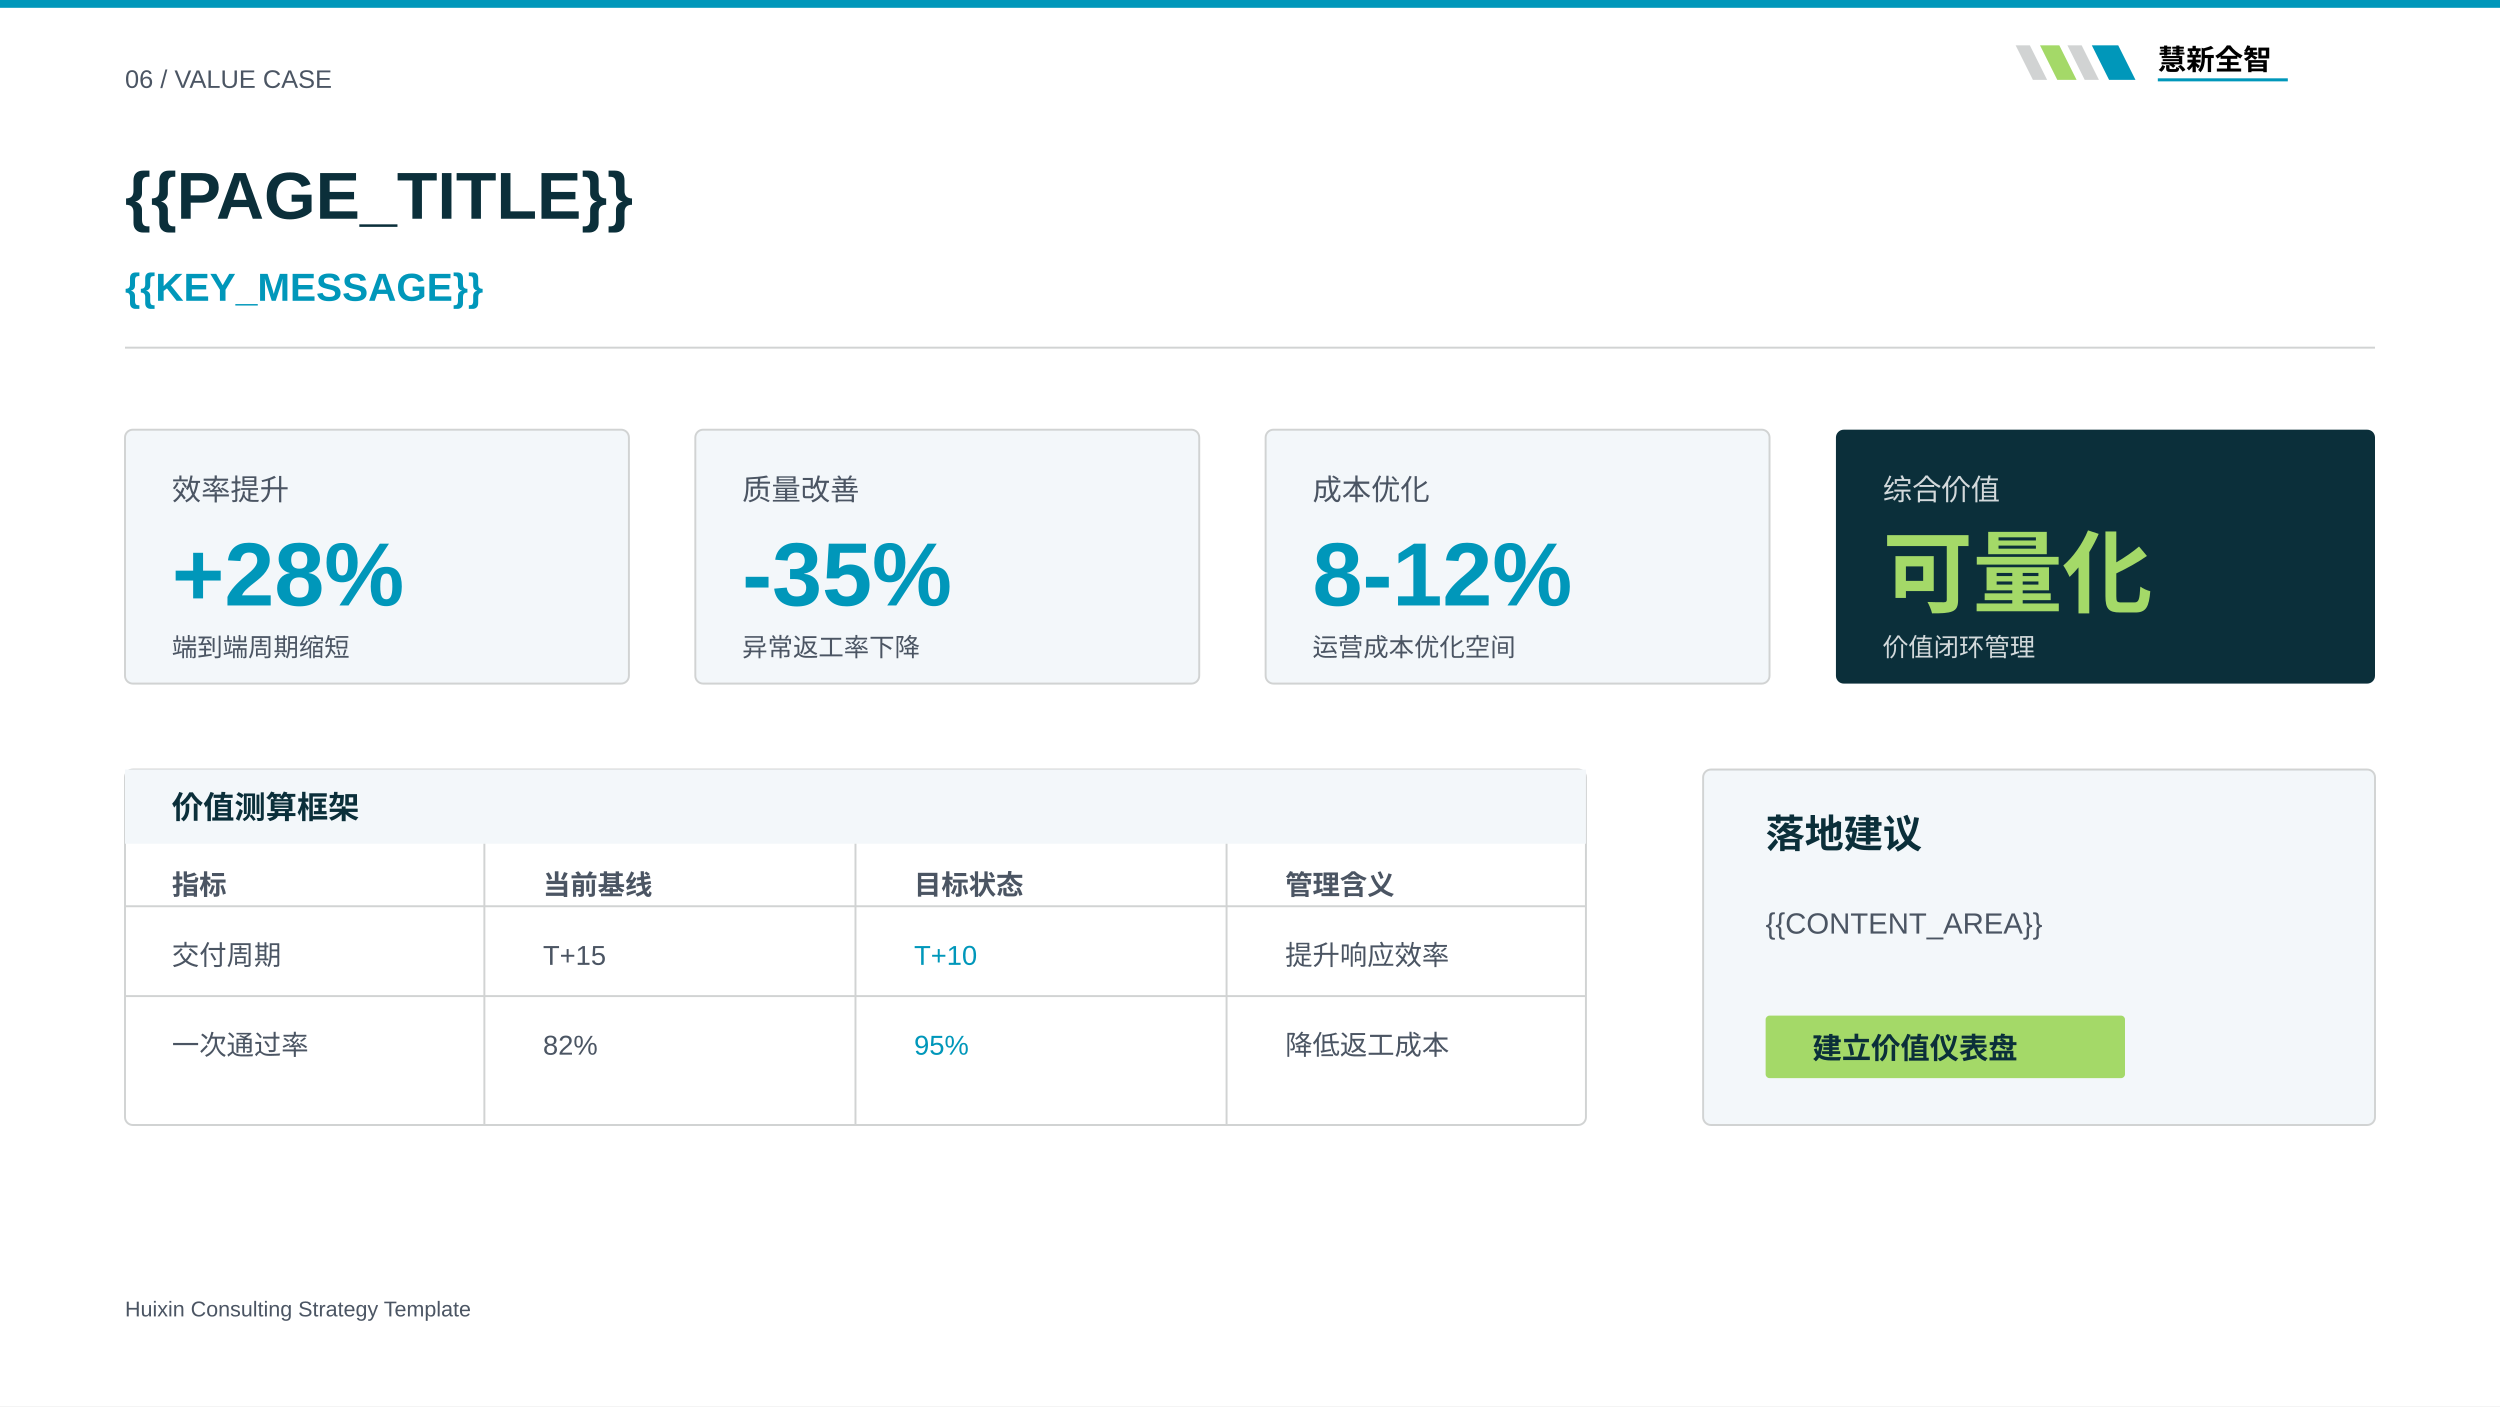
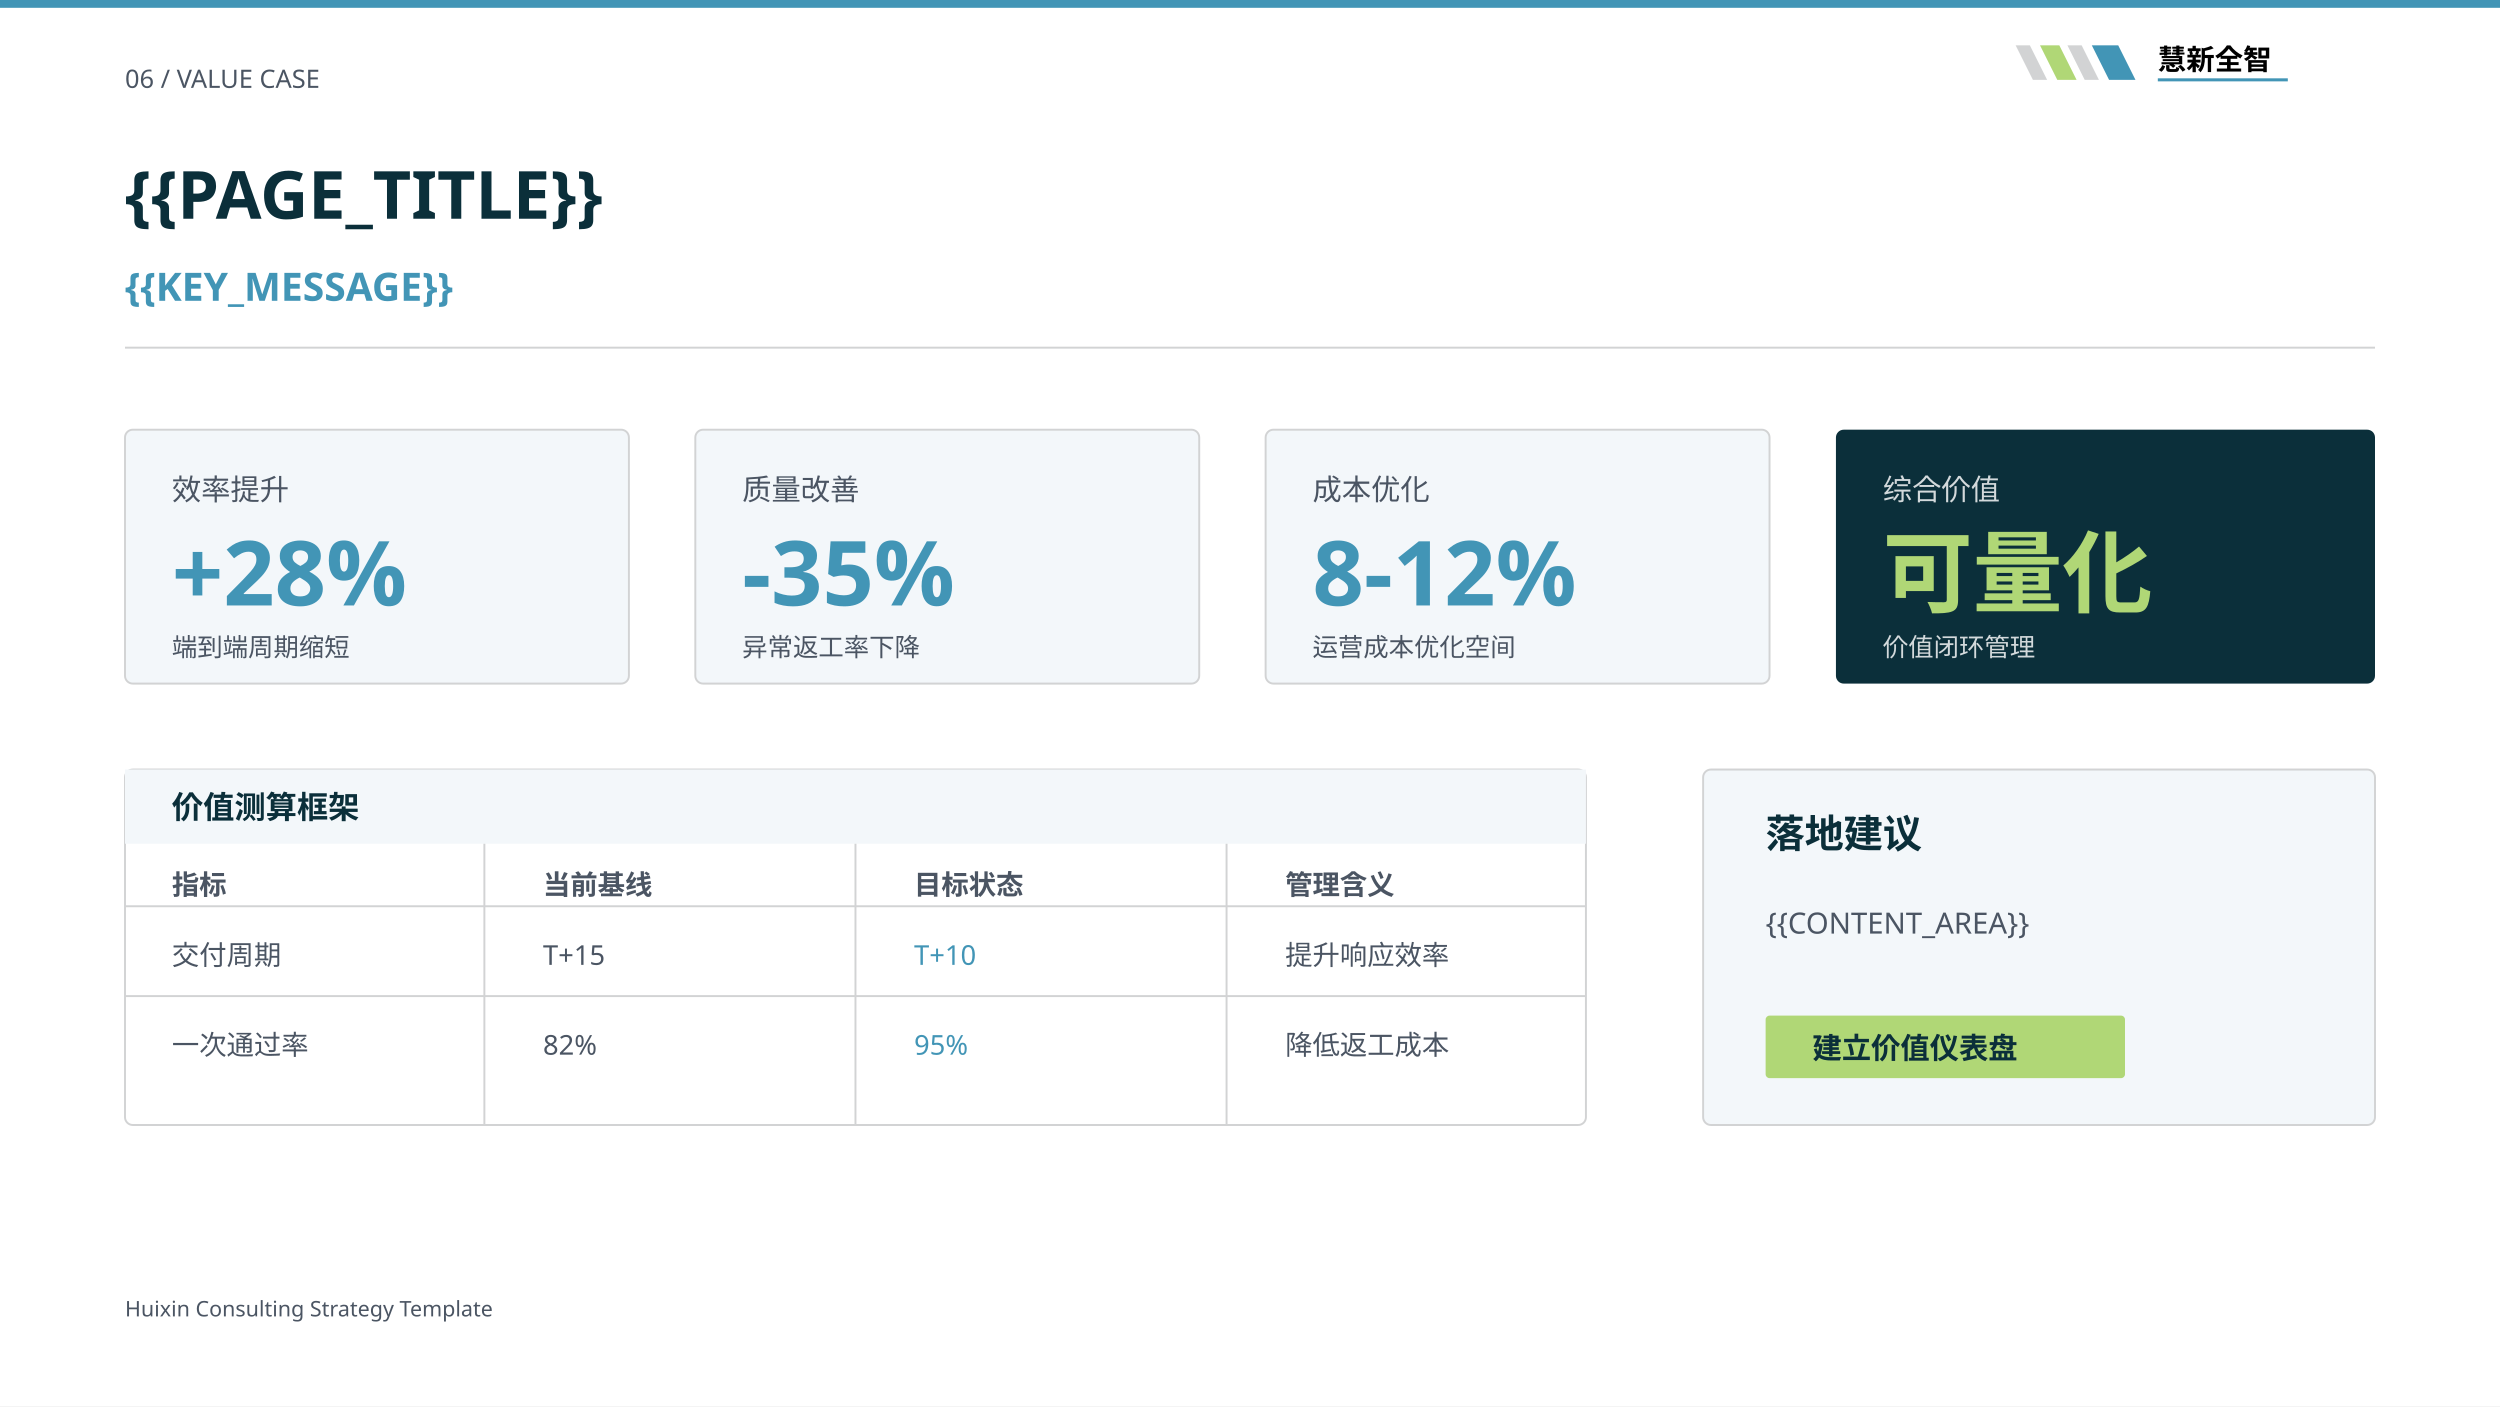
<svg xmlns="http://www.w3.org/2000/svg" width="1280" height="720" viewBox="0 0 1280 720">
  <rect x="0" y="0" width="1280" height="720" fill="#FFFFFF" />
-   <rect x="0" y="0" width="1280" height="4" fill="#0097BA" />
-   <text x="64" y="45" font-family="Microsoft YaHei, PingFang SC, Arial, sans-serif" font-size="13" fill="#4B5563">06 / VALUE CASE</text>
+   <rect x="0" y="0" width="1280" height="4" fill="#4295B6" />
+   <text x="64" y="45" font-family="Microsoft YaHei" font-size="13" fill="#4B5563">06 / VALUE CASE</text>
  <g id="huixin-logo" transform="translate(1032 18) scale(0.52)">
-     <polygon points="0,10 14,10 31,44 17,44" fill="#D1D3D3" />
-     <polygon points="24,10 43,10 60,44 41,44" fill="#A4D968" />
-     <polygon points="51,10 65,10 82,44 68,44" fill="#D1D3D3" />
-     <polygon points="75,10 101,10 118,44 92,44" fill="#0097BA" />
-     <text x="140" y="34" fill="#000000" font-family="Microsoft YaHei, PingFang SC, Arial, sans-serif" font-size="28" font-weight="700">慧新全智</text>
-     <line x1="140" y1="44" x2="268" y2="44" stroke="#0097BA" stroke-width="3" />
+     <polygon points="0,10 14,10 31,44 17,44" fill="#D2D3D4" />
+     <polygon points="24,10 43,10 60,44 41,44" fill="#B0D776" />
+     <polygon points="51,10 65,10 82,44 68,44" fill="#D2D3D4" />
+     <polygon points="75,10 101,10 118,44 92,44" fill="#4295B6" />
+     <text x="140" y="34" fill="#000000" font-family="Microsoft YaHei" font-size="28" font-weight="700">慧新全智</text>
+     <line x1="140" y1="44" x2="268" y2="44" stroke="#4295B6" stroke-width="3" />
  </g>
-   <text x="64" y="112" font-family="Microsoft YaHei, PingFang SC, Arial, sans-serif" font-size="34" font-weight="bold" fill="#0B2F3A">{{PAGE_TITLE}}</text>
-   <text x="64" y="154" font-family="Microsoft YaHei, PingFang SC, Arial, sans-serif" font-size="20" font-weight="bold" fill="#0097BA">{{KEY_MESSAGE}}</text>
-   <line x1="64" y1="178" x2="1216" y2="178" stroke="#D1D3D3" stroke-width="1" />
+   <text x="64" y="112" font-family="Microsoft YaHei" font-size="34" font-weight="bold" fill="#0B2F3A">{{PAGE_TITLE}}</text>
+   <text x="64" y="154" font-family="Microsoft YaHei" font-size="20" font-weight="bold" fill="#4295B6">{{KEY_MESSAGE}}</text>
+   <line x1="64" y1="178" x2="1216" y2="178" stroke="#D2D3D4" stroke-width="1" />
  <g id="metric-row">
-     <rect x="64" y="220" width="258" height="130" rx="4" fill="#F3F7FA" stroke="#D1D3D3" stroke-width="1" />
-     <text x="88" y="256" font-family="Microsoft YaHei, PingFang SC, Arial, sans-serif" font-size="15" fill="#4B5563">效率提升</text>
-     <text x="88" y="310" font-family="Microsoft YaHei, PingFang SC, Arial, sans-serif" font-size="46" font-weight="bold" fill="#0097BA">+28%</text>
-     <text x="88" y="336" font-family="Microsoft YaHei, PingFang SC, Arial, sans-serif" font-size="13" fill="#4B5563">端到端周期缩短</text>
-     <rect x="356" y="220" width="258" height="130" rx="4" fill="#F3F7FA" stroke="#D1D3D3" stroke-width="1" />
-     <text x="380" y="256" font-family="Microsoft YaHei, PingFang SC, Arial, sans-serif" font-size="15" fill="#4B5563">质量改善</text>
-     <text x="380" y="310" font-family="Microsoft YaHei, PingFang SC, Arial, sans-serif" font-size="46" font-weight="bold" fill="#0097BA">-35%</text>
-     <text x="380" y="336" font-family="Microsoft YaHei, PingFang SC, Arial, sans-serif" font-size="13" fill="#4B5563">异常返工率下降</text>
-     <rect x="648" y="220" width="258" height="130" rx="4" fill="#F3F7FA" stroke="#D1D3D3" stroke-width="1" />
-     <text x="672" y="256" font-family="Microsoft YaHei, PingFang SC, Arial, sans-serif" font-size="15" fill="#4B5563">成本优化</text>
-     <text x="672" y="310" font-family="Microsoft YaHei, PingFang SC, Arial, sans-serif" font-size="46" font-weight="bold" fill="#0097BA">8-12%</text>
-     <text x="672" y="336" font-family="Microsoft YaHei, PingFang SC, Arial, sans-serif" font-size="13" fill="#4B5563">运营成本优化空间</text>
+     <rect x="64" y="220" width="258" height="130" rx="4" fill="#F3F7FA" stroke="#D2D3D4" stroke-width="1" />
+     <text x="88" y="256" font-family="Microsoft YaHei" font-size="15" fill="#4B5563">效率提升</text>
+     <text x="88" y="310" font-family="Microsoft YaHei" font-size="46" font-weight="bold" fill="#4295B6">+28%</text>
+     <text x="88" y="336" font-family="Microsoft YaHei" font-size="13" fill="#4B5563">端到端周期缩短</text>
+     <rect x="356" y="220" width="258" height="130" rx="4" fill="#F3F7FA" stroke="#D2D3D4" stroke-width="1" />
+     <text x="380" y="256" font-family="Microsoft YaHei" font-size="15" fill="#4B5563">质量改善</text>
+     <text x="380" y="310" font-family="Microsoft YaHei" font-size="46" font-weight="bold" fill="#4295B6">-35%</text>
+     <text x="380" y="336" font-family="Microsoft YaHei" font-size="13" fill="#4B5563">异常返工率下降</text>
+     <rect x="648" y="220" width="258" height="130" rx="4" fill="#F3F7FA" stroke="#D2D3D4" stroke-width="1" />
+     <text x="672" y="256" font-family="Microsoft YaHei" font-size="15" fill="#4B5563">成本优化</text>
+     <text x="672" y="310" font-family="Microsoft YaHei" font-size="46" font-weight="bold" fill="#4295B6">8-12%</text>
+     <text x="672" y="336" font-family="Microsoft YaHei" font-size="13" fill="#4B5563">运营成本优化空间</text>
    <rect x="940" y="220" width="276" height="130" rx="4" fill="#0B2F3A" />
-     <text x="964" y="256" font-family="Microsoft YaHei, PingFang SC, Arial, sans-serif" font-size="15" fill="#FFFFFF" fill-opacity="0.82">综合价值</text>
-     <text x="964" y="310" font-family="Microsoft YaHei, PingFang SC, Arial, sans-serif" font-size="46" font-weight="bold" fill="#A4D968">可量化</text>
-     <text x="964" y="336" font-family="Microsoft YaHei, PingFang SC, Arial, sans-serif" font-size="13" fill="#FFFFFF" fill-opacity="0.82">价值闭环管理</text>
+     <text x="964" y="256" font-family="Microsoft YaHei" font-size="15" fill="#FFFFFF" fill-opacity="0.82">综合价值</text>
+     <text x="964" y="310" font-family="Microsoft YaHei" font-size="46" font-weight="bold" fill="#B0D776">可量化</text>
+     <text x="964" y="336" font-family="Microsoft YaHei" font-size="13" fill="#FFFFFF" fill-opacity="0.82">价值闭环管理</text>
  </g>
-   <rect x="64" y="394" width="748" height="182" rx="4" fill="#FFFFFF" stroke="#D1D3D3" stroke-width="1" />
+   <rect x="64" y="394" width="748" height="182" rx="4" fill="#FFFFFF" stroke="#D2D3D4" stroke-width="1" />
  <rect x="64" y="394" width="748" height="38" fill="#F3F7FA" />
-   <text x="88" y="419" font-family="Microsoft YaHei, PingFang SC, Arial, sans-serif" font-size="16" font-weight="bold" fill="#0B2F3A">价值测算框架</text>
-   <line x1="64" y1="464" x2="812" y2="464" stroke="#D1D3D3" stroke-width="1" />
-   <line x1="64" y1="510" x2="812" y2="510" stroke="#D1D3D3" stroke-width="1" />
-   <line x1="248" y1="432" x2="248" y2="576" stroke="#D1D3D3" stroke-width="1" />
-   <line x1="438" y1="432" x2="438" y2="576" stroke="#D1D3D3" stroke-width="1" />
-   <line x1="628" y1="432" x2="628" y2="576" stroke="#D1D3D3" stroke-width="1" />
-   <text x="88" y="458" font-family="Microsoft YaHei, PingFang SC, Arial, sans-serif" font-size="14" font-weight="bold" fill="#4B5563">指标</text>
-   <text x="278" y="458" font-family="Microsoft YaHei, PingFang SC, Arial, sans-serif" font-size="14" font-weight="bold" fill="#4B5563">当前基线</text>
-   <text x="468" y="458" font-family="Microsoft YaHei, PingFang SC, Arial, sans-serif" font-size="14" font-weight="bold" fill="#4B5563">目标状态</text>
-   <text x="658" y="458" font-family="Microsoft YaHei, PingFang SC, Arial, sans-serif" font-size="14" font-weight="bold" fill="#4B5563">管理含义</text>
-   <text x="88" y="494" font-family="Microsoft YaHei, PingFang SC, Arial, sans-serif" font-size="14" fill="#4B5563">交付周期</text>
-   <text x="278" y="494" font-family="Microsoft YaHei, PingFang SC, Arial, sans-serif" font-size="14" fill="#4B5563">T+15</text>
-   <text x="468" y="494" font-family="Microsoft YaHei, PingFang SC, Arial, sans-serif" font-size="14" fill="#0097BA">T+10</text>
-   <text x="658" y="494" font-family="Microsoft YaHei, PingFang SC, Arial, sans-serif" font-size="14" fill="#4B5563">提升响应效率</text>
-   <text x="88" y="540" font-family="Microsoft YaHei, PingFang SC, Arial, sans-serif" font-size="14" fill="#4B5563">一次通过率</text>
-   <text x="278" y="540" font-family="Microsoft YaHei, PingFang SC, Arial, sans-serif" font-size="14" fill="#4B5563">82%</text>
-   <text x="468" y="540" font-family="Microsoft YaHei, PingFang SC, Arial, sans-serif" font-size="14" fill="#0097BA">95%</text>
-   <text x="658" y="540" font-family="Microsoft YaHei, PingFang SC, Arial, sans-serif" font-size="14" fill="#4B5563">降低返工成本</text>
-   <rect x="872" y="394" width="344" height="182" rx="4" fill="#F3F7FA" stroke="#D1D3D3" stroke-width="1" />
-   <text x="904" y="434" font-family="Microsoft YaHei, PingFang SC, Arial, sans-serif" font-size="20" font-weight="bold" fill="#0B2F3A">落地建议</text>
-   <text x="904" y="478" font-family="Microsoft YaHei, PingFang SC, Arial, sans-serif" font-size="15" fill="#4B5563">{{CONTENT_AREA}}</text>
-   <rect x="904" y="520" width="184" height="32" rx="2" fill="#A4D968" />
-   <text x="928" y="542" font-family="Microsoft YaHei, PingFang SC, Arial, sans-serif" font-size="15" font-weight="bold" fill="#0B2F3A">建立价值仪表盘</text>
-   <text x="64" y="674" font-family="Microsoft YaHei, PingFang SC, Arial, sans-serif" font-size="11" fill="#4B5563">Huixin Consulting Strategy Template</text>
+   <text x="88" y="419" font-family="Microsoft YaHei" font-size="16" font-weight="bold" fill="#0B2F3A">价值测算框架</text>
+   <line x1="64" y1="464" x2="812" y2="464" stroke="#D2D3D4" stroke-width="1" />
+   <line x1="64" y1="510" x2="812" y2="510" stroke="#D2D3D4" stroke-width="1" />
+   <line x1="248" y1="432" x2="248" y2="576" stroke="#D2D3D4" stroke-width="1" />
+   <line x1="438" y1="432" x2="438" y2="576" stroke="#D2D3D4" stroke-width="1" />
+   <line x1="628" y1="432" x2="628" y2="576" stroke="#D2D3D4" stroke-width="1" />
+   <text x="88" y="458" font-family="Microsoft YaHei" font-size="14" font-weight="bold" fill="#4B5563">指标</text>
+   <text x="278" y="458" font-family="Microsoft YaHei" font-size="14" font-weight="bold" fill="#4B5563">当前基线</text>
+   <text x="468" y="458" font-family="Microsoft YaHei" font-size="14" font-weight="bold" fill="#4B5563">目标状态</text>
+   <text x="658" y="458" font-family="Microsoft YaHei" font-size="14" font-weight="bold" fill="#4B5563">管理含义</text>
+   <text x="88" y="494" font-family="Microsoft YaHei" font-size="14" fill="#4B5563">交付周期</text>
+   <text x="278" y="494" font-family="Microsoft YaHei" font-size="14" fill="#4B5563">T+15</text>
+   <text x="468" y="494" font-family="Microsoft YaHei" font-size="14" fill="#4295B6">T+10</text>
+   <text x="658" y="494" font-family="Microsoft YaHei" font-size="14" fill="#4B5563">提升响应效率</text>
+   <text x="88" y="540" font-family="Microsoft YaHei" font-size="14" fill="#4B5563">一次通过率</text>
+   <text x="278" y="540" font-family="Microsoft YaHei" font-size="14" fill="#4B5563">82%</text>
+   <text x="468" y="540" font-family="Microsoft YaHei" font-size="14" fill="#4295B6">95%</text>
+   <text x="658" y="540" font-family="Microsoft YaHei" font-size="14" fill="#4B5563">降低返工成本</text>
+   <rect x="872" y="394" width="344" height="182" rx="4" fill="#F3F7FA" stroke="#D2D3D4" stroke-width="1" />
+   <text x="904" y="434" font-family="Microsoft YaHei" font-size="20" font-weight="bold" fill="#0B2F3A">落地建议</text>
+   <text x="904" y="478" font-family="Microsoft YaHei" font-size="15" fill="#4B5563">{{CONTENT_AREA}}</text>
+   <rect x="904" y="520" width="184" height="32" rx="2" fill="#B0D776" />
+   <text x="928" y="542" font-family="Microsoft YaHei" font-size="15" font-weight="bold" fill="#0B2F3A">建立价值仪表盘</text>
+   <text x="64" y="674" font-family="Microsoft YaHei" font-size="11" fill="#4B5563">Huixin Consulting Strategy Template</text>
</svg>
